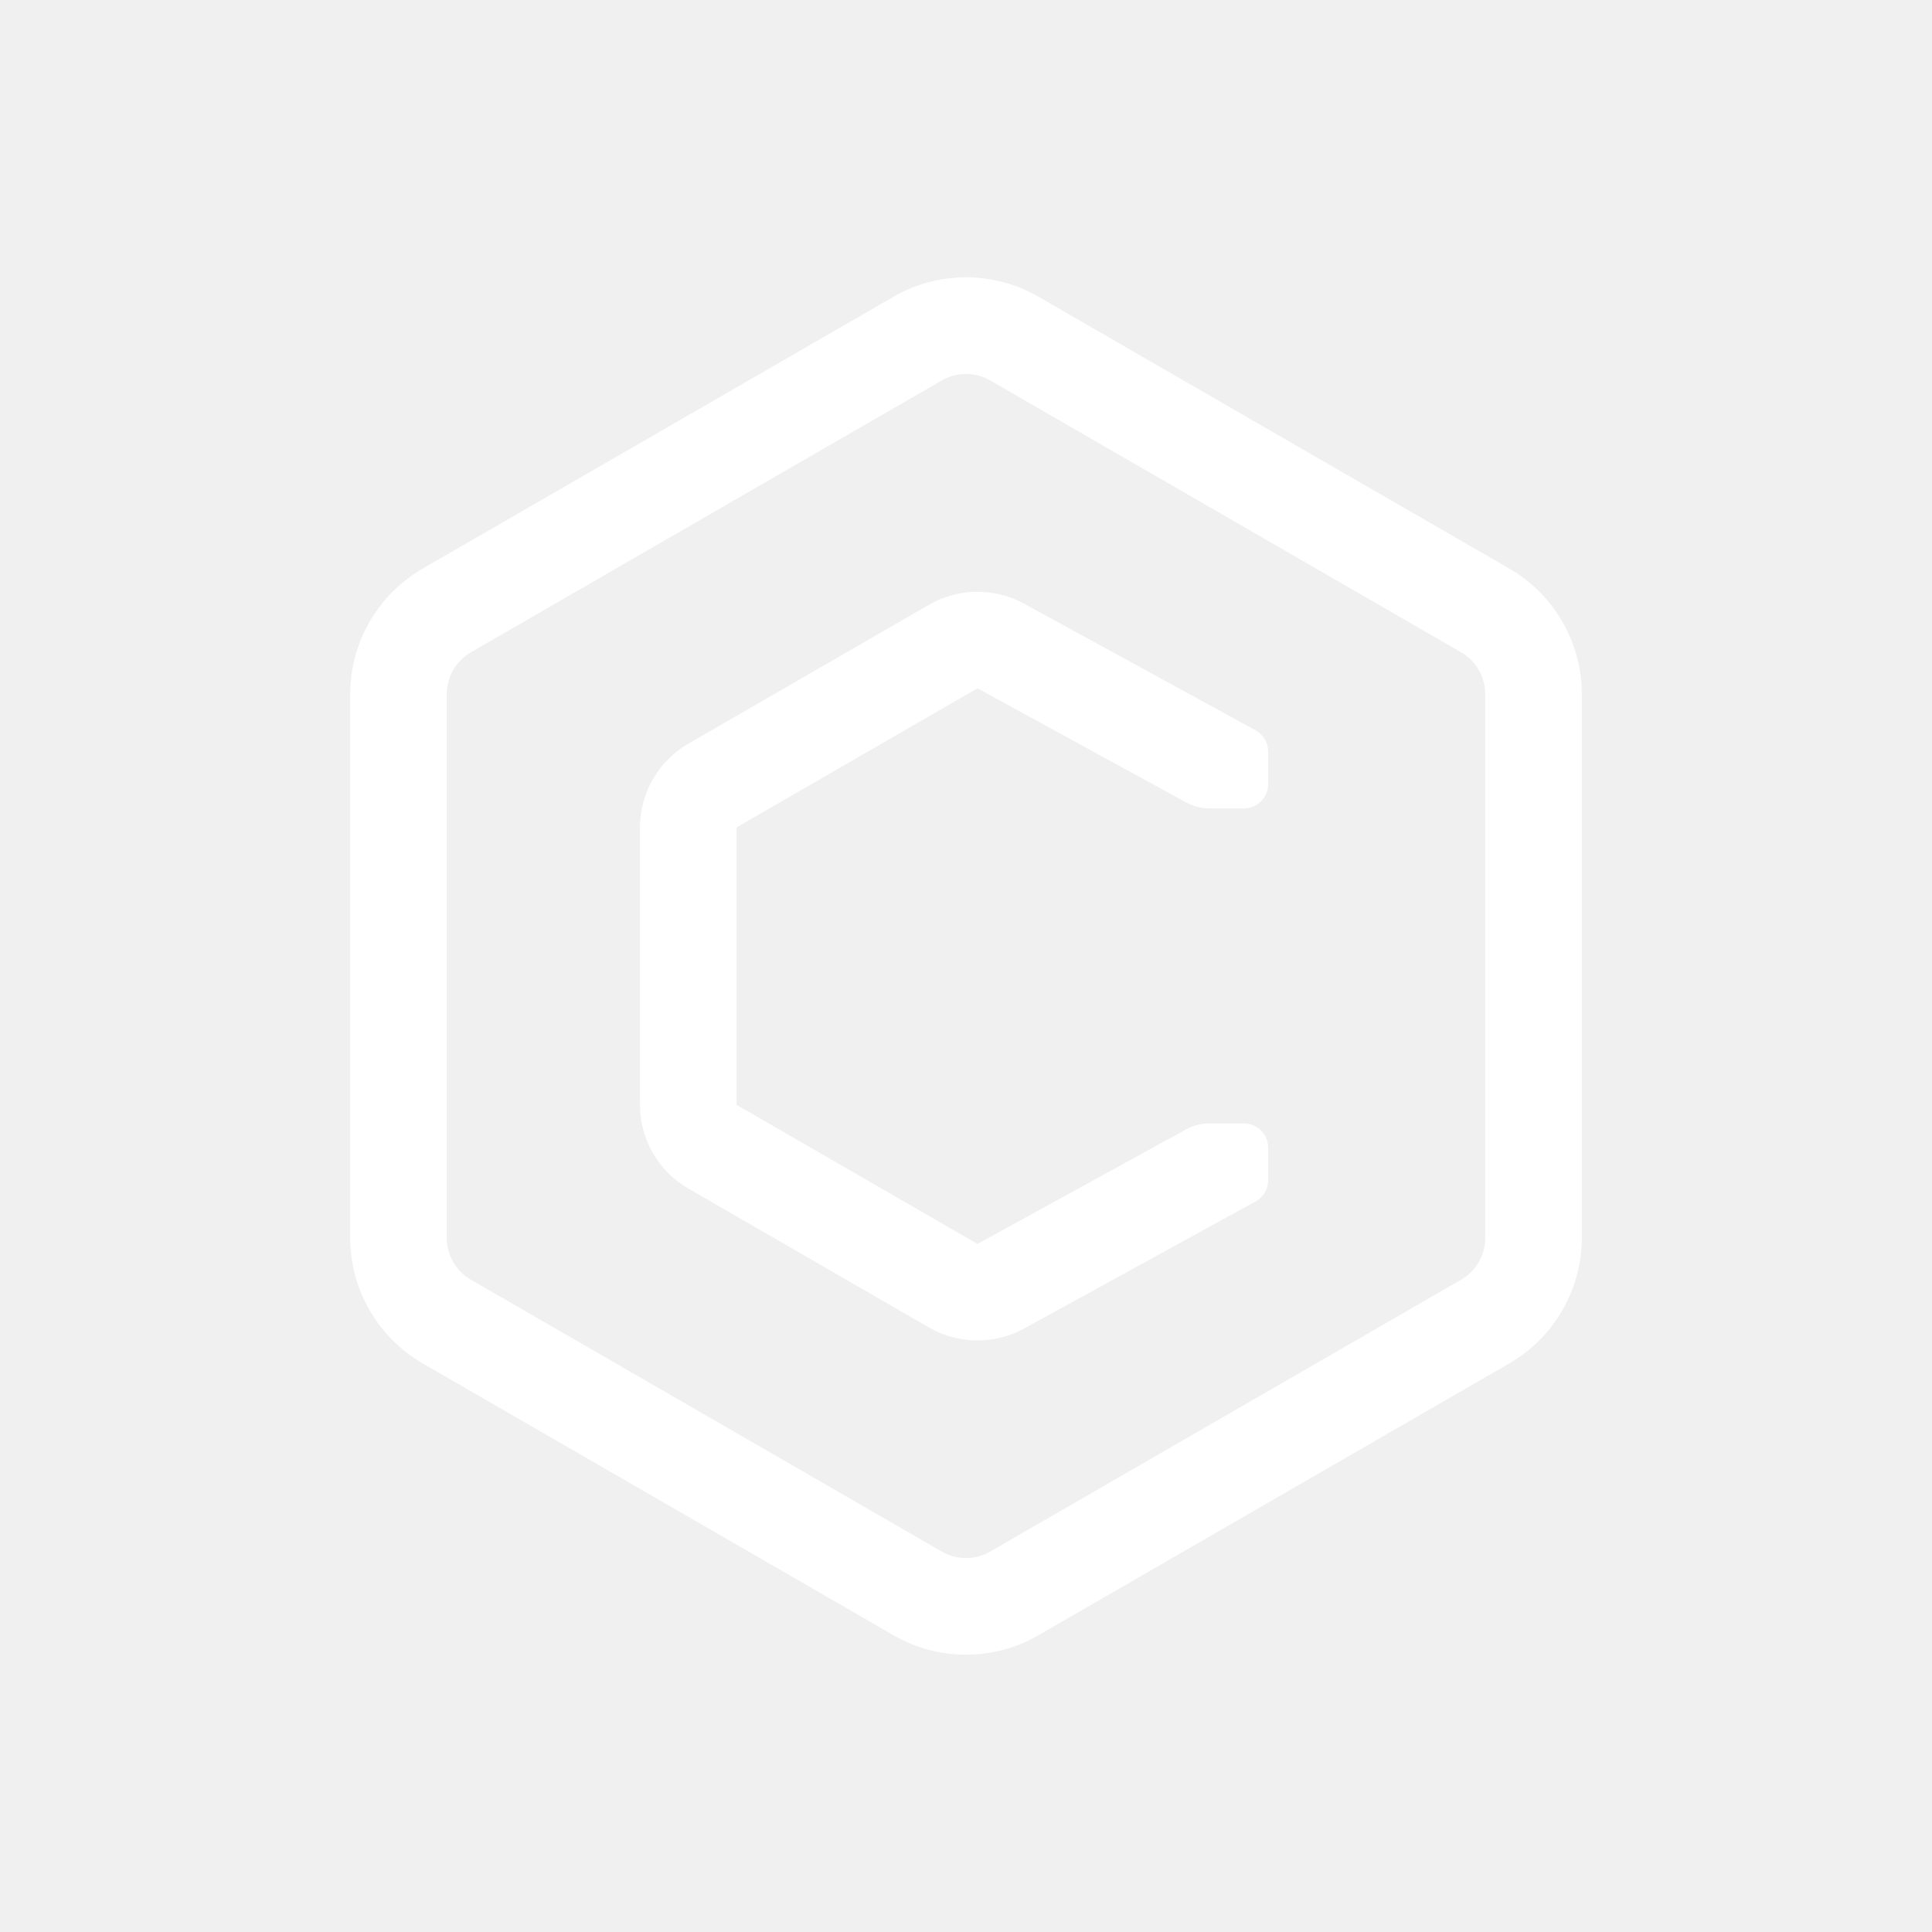
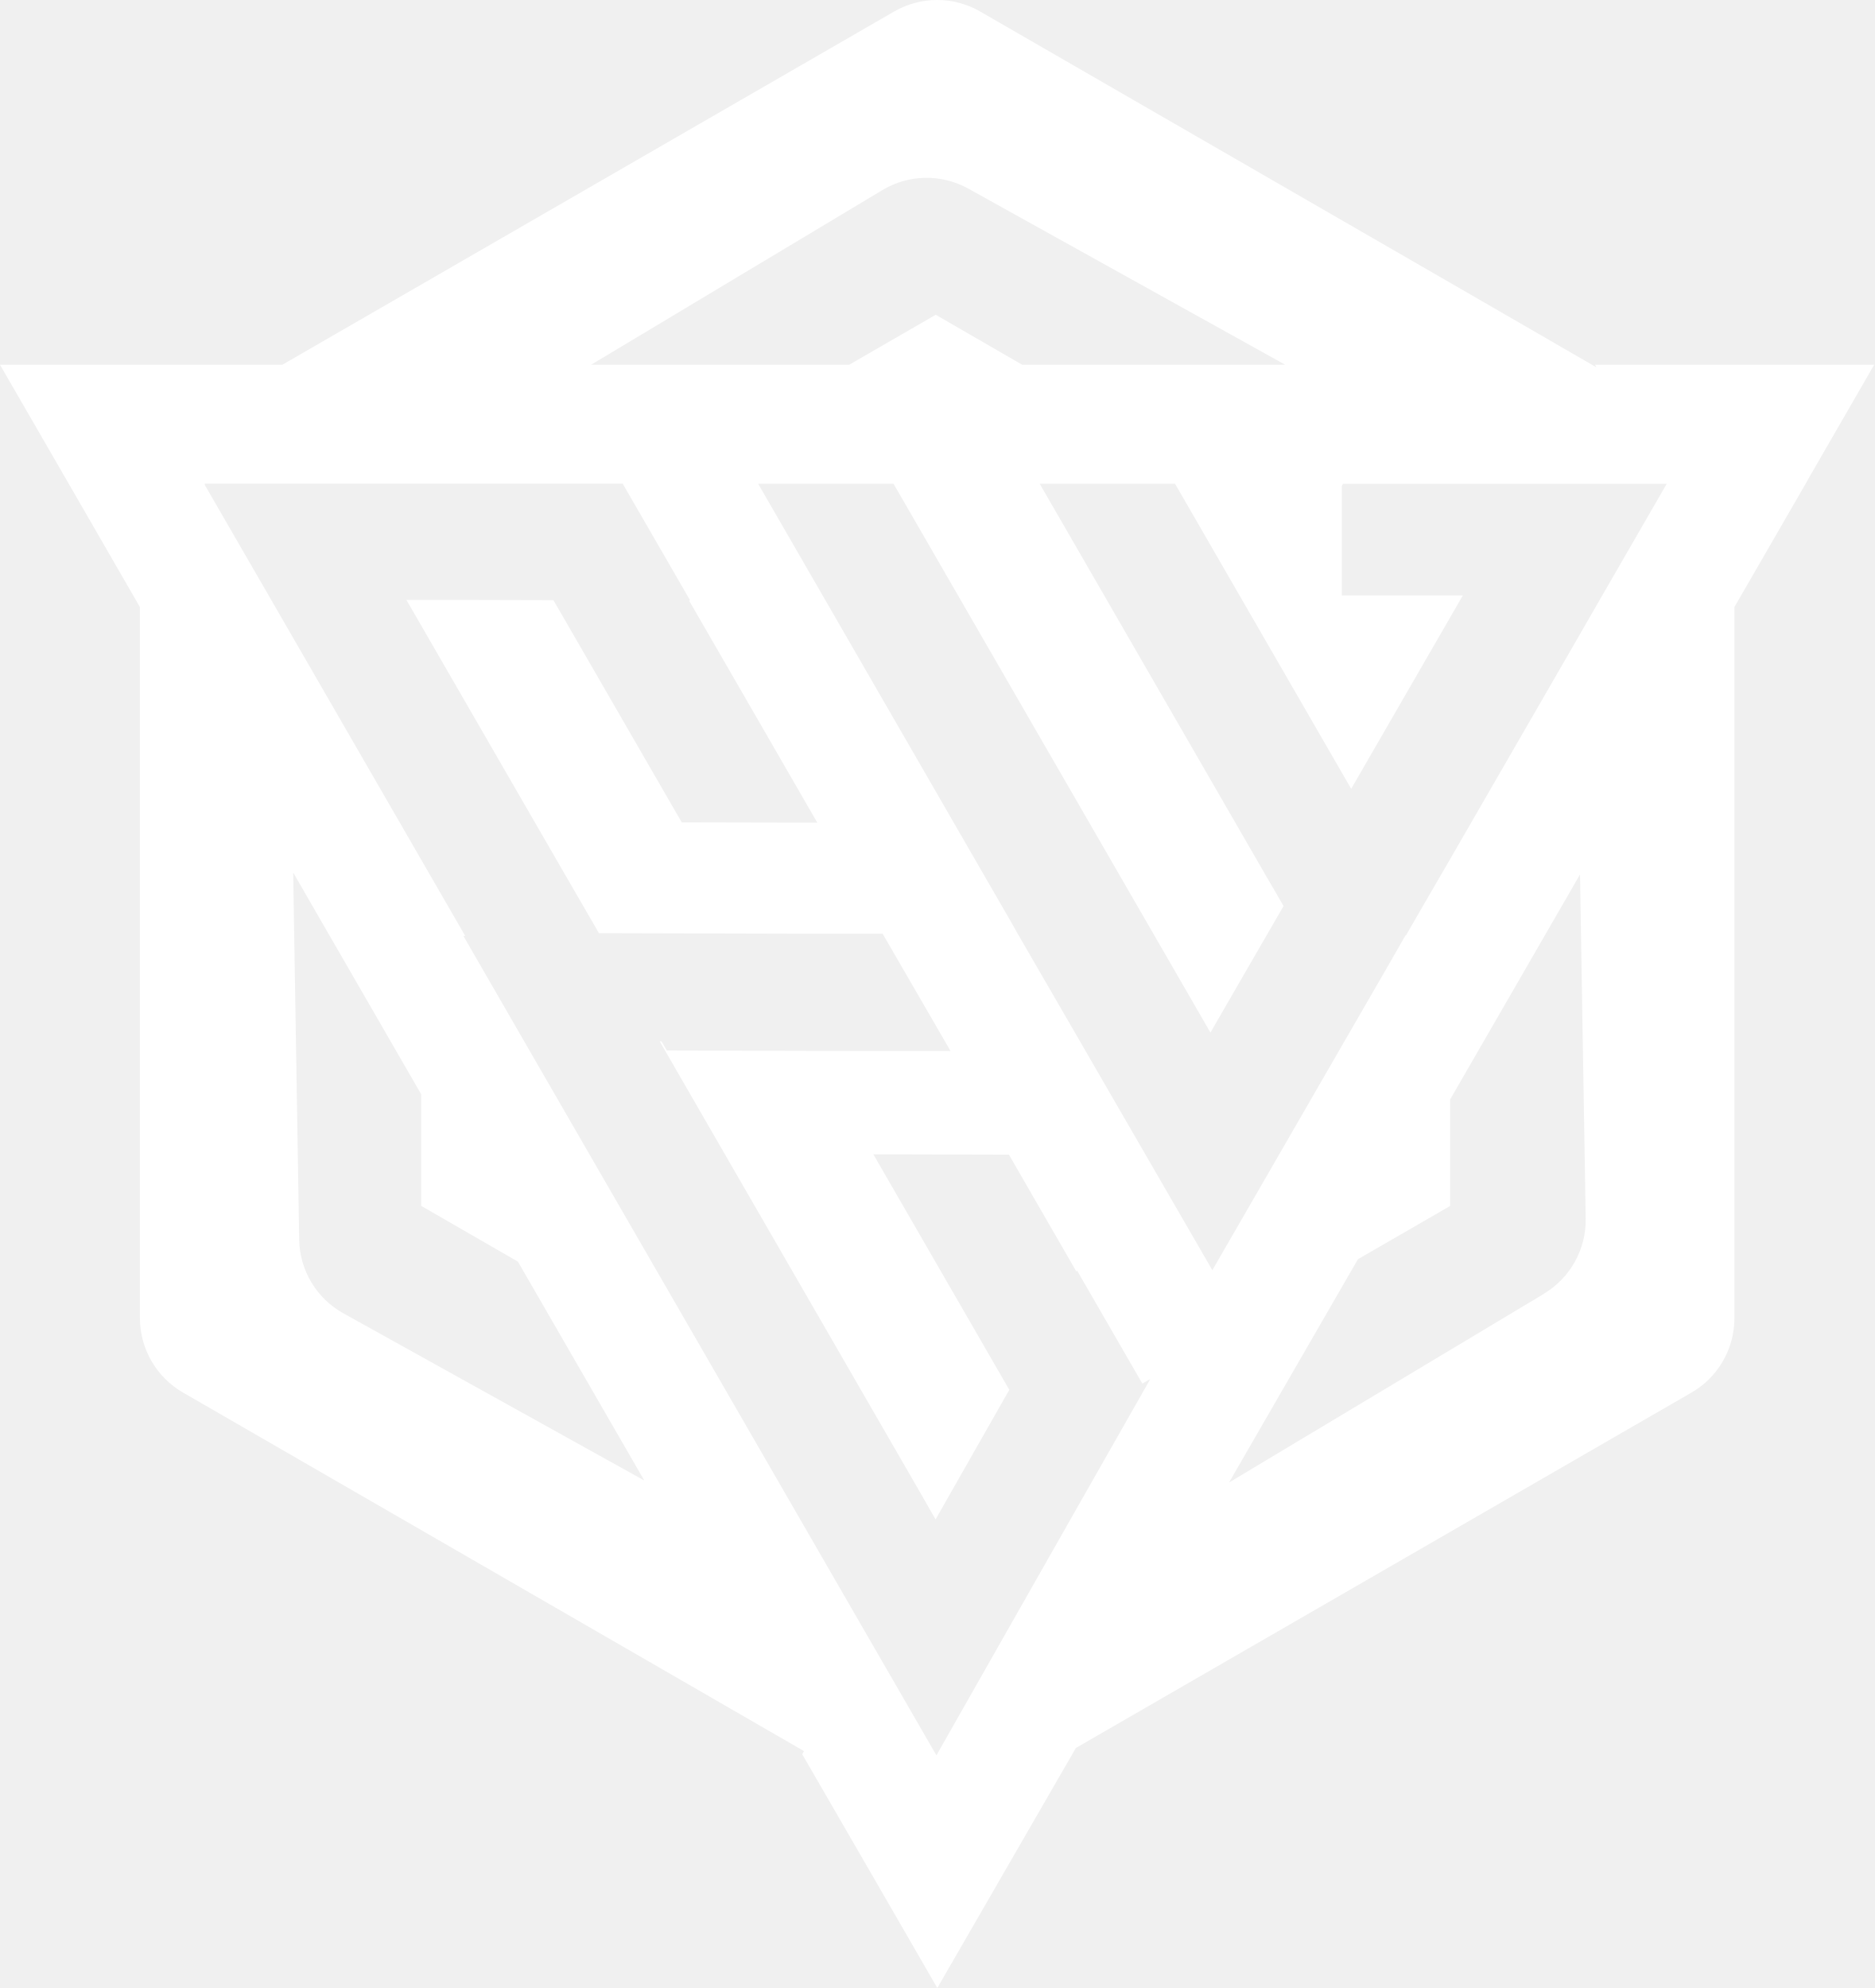
- <svg xmlns="http://www.w3.org/2000/svg" viewBox="0 0 160 160">
+ <svg xmlns="http://www.w3.org/2000/svg" id="Layer_1" data-name="Layer 1" viewBox="0 0 658.69 698.62">
  <defs>
-     <style>
-       .cls-1 {
-         fill: #fff;
-       }
-     </style>
+     <style>.cls-1{fill:#fff;}</style>
  </defs>
-   <g id="Warstwa_1" data-name="Warstwa 1">
-     <g>
-       <path class="cls-1" d="M125,47.091,86,24.574a12,12,0,0,0-12,0L35,47.091a12.034,12.034,0,0,0-6,10.392v45.033a12.034,12.034,0,0,0,6,10.392l39,22.517a11.999,11.999,0,0,0,12,0l39-22.517a12.034,12.034,0,0,0,6-10.392V57.483A12.034,12.034,0,0,0,125,47.091Zm-2,55.426a4,4,0,0,1-2,3.464L82,128.497a4,4,0,0,1-4,0L39,105.981a4,4,0,0,1-2-3.464V57.483a4,4,0,0,1,2-3.464L78,31.503a4,4,0,0,1,4,0l39,22.517a4,4,0,0,1,2,3.464Z" />
-       <path class="cls-1" d="M103.022,93.038h-2.866a4,4,0,0,0-1.925.493L80.95,103.017,61,91.498V68.521L80.95,57.002l17.289,9.455a4,4,0,0,0,1.919.49h2.863a2,2,0,0,0,2-2V62.236a2,2,0,0,0-1.04-1.755L84.793,49.985a8.039,8.039,0,0,0-7.843.09L57,61.593A8.024,8.024,0,0,0,53,68.522v22.976a8,8,0,0,0,4,6.928l19.95,11.518a8.042,8.042,0,0,0,7.843.088l19.19-10.531a2,2,0,0,0,1.038-1.753v-2.71A2,2,0,0,0,103.022,93.038Z" />
-     </g>
-   </g>
+   <path class="cls-1" d="M580.68,131.18l.51.91-1.57-.91-35-20.24L364.62,7.05a30.25,30.25,0,0,0-30.24,0l-215,124.13H20.15l23.72,41.06L67.68,213.5l1.64,2.83V466.16a30.24,30.24,0,0,0,15.12,26.19L300.79,617.26l1.9,1.1-.62,1.11L326,660.83l23.55,40.79,48.71-84.36,73-42.14,35.69-20.6,38.56-22.26,69.13-39.91c.82-.48,1.61-1,2.37-1.52A30.24,30.24,0,0,0,629.55,469c.09-.93.13-1.86.13-2.8V216.33l.08-.14,2.22-3.83,0,0L654.71,173l1-1.8,0,0,23.08-40ZM330.27,69.79a30.21,30.21,0,0,1,30.23-.48l111.32,61.87H379.39L349,113.62l-30.42,17.56h-90.7ZM140.83,464.53a30.21,30.21,0,0,1-15.54-25.93l-1.14-70-.68-41.2-.28-17.76,10.26,17.78,23.83,41.27,10.89,18.86v39.21l34,19.61,44.4,76.9Zm282.48,25-.23.42-.54.95-.22.39L404.5,522.6l-25.74,45.3-5.93,10.43-23.59,41.53-23.89-41.37-9.7-16.8L272.54,487,204.29,368.8,183,331.89h.63l-2.5-4.35-12.94-22.4-46.36-80.3-6.48-11.23L92.05,173.3h.18l-.18-.32H239l1.78,3.09L262.69,214h-.4l3.66,6.35,41.43,71.75h-.1L259.74,292l-41.43-71.75-3.67-6.34-39.16-.1-12.51,0,5.2,9,49.6,85.89,11,19,1.86,3.23,77.76.2,9.12,0,12.83,0,11,19,11,19,1.86,3.23-12.83,0-9.12,0-77.76-.19-1.86-3.23h-.64l1.87,3.24L299,450.37l44.94,77.84h0l5,8.75,4.91-8.64,21-36.91-47.78-82.77,46.08.12h1.57l23.73,41.12.22-.39,22.94,39.73,2.59-1.5h0l.2-.12Zm139.4-31.84-4.81,2.88-12.58,7.54-65.65,39.34L452.07,524l18.57-32.18,26.74-46.32,32.39-18.7V389.38l8.85-15.33,36.8-63.75,2,120.92A30.2,30.2,0,0,1,562.71,457.65Zm42.64-283.73-22.17,38.39-1.62,2.81-7.48,13-44.31,76.76L519.5,322.62l-5.28,9.16-.09-.15L508,342.33l-12.33,21.35-5.29,9.15-6.17,10.7L470,408.16l-23.79,41.2,0,0L421.76,407.1l-18-31.12-2.07-3.58-1.86-3.23-11-19-11-19L376,327.91,310.26,214l-23.67-41h47.58l23.74,41.12L423.68,328l21.86,37.87,14.22-24.63,6.18-10.69,5.29-9.15-3.36-5.81L466,312.39,400.24,198.46,385.53,173H433.1l14.78,25.6L495,280.21,529.77,220l4.47-7.75-14.41,0h-3.05l-25.07,0v-38.5l.42-.73H605.89Z" transform="translate(-20.15 -3)" />
</svg>
